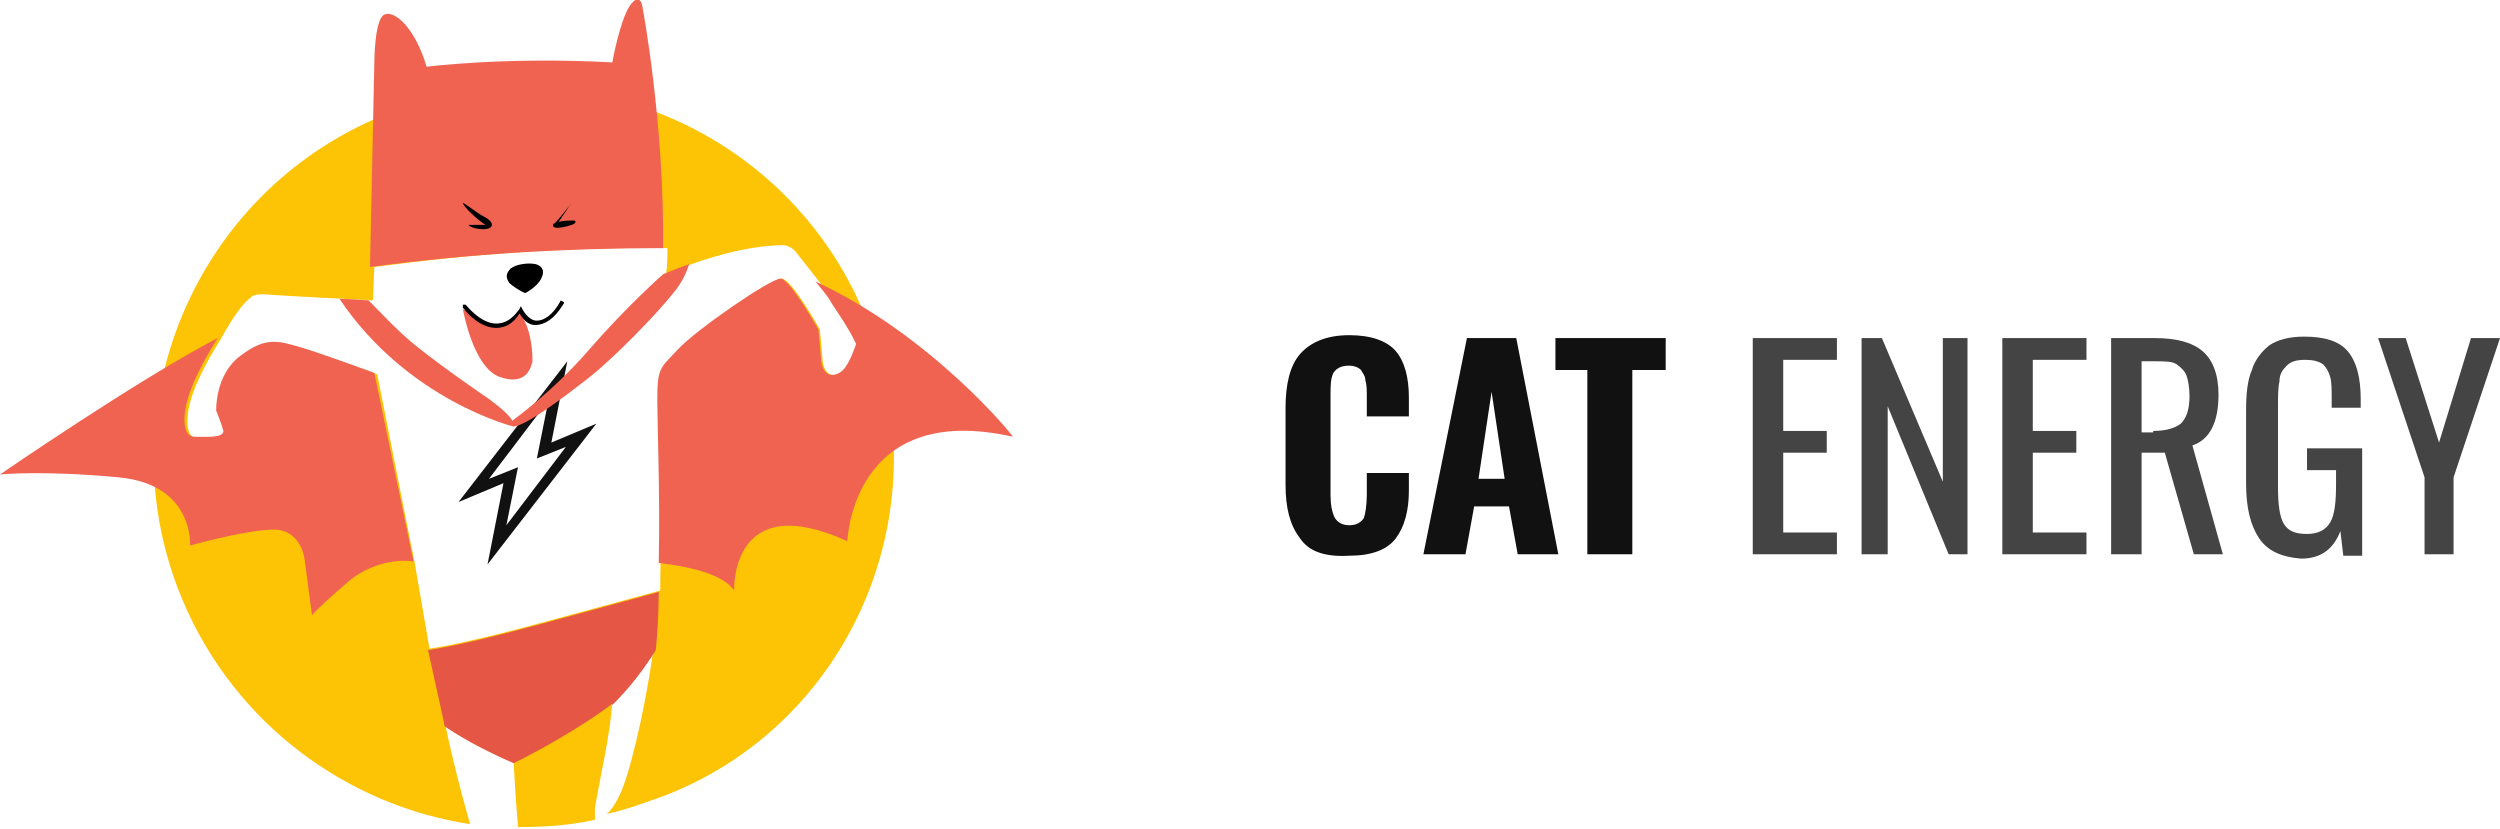
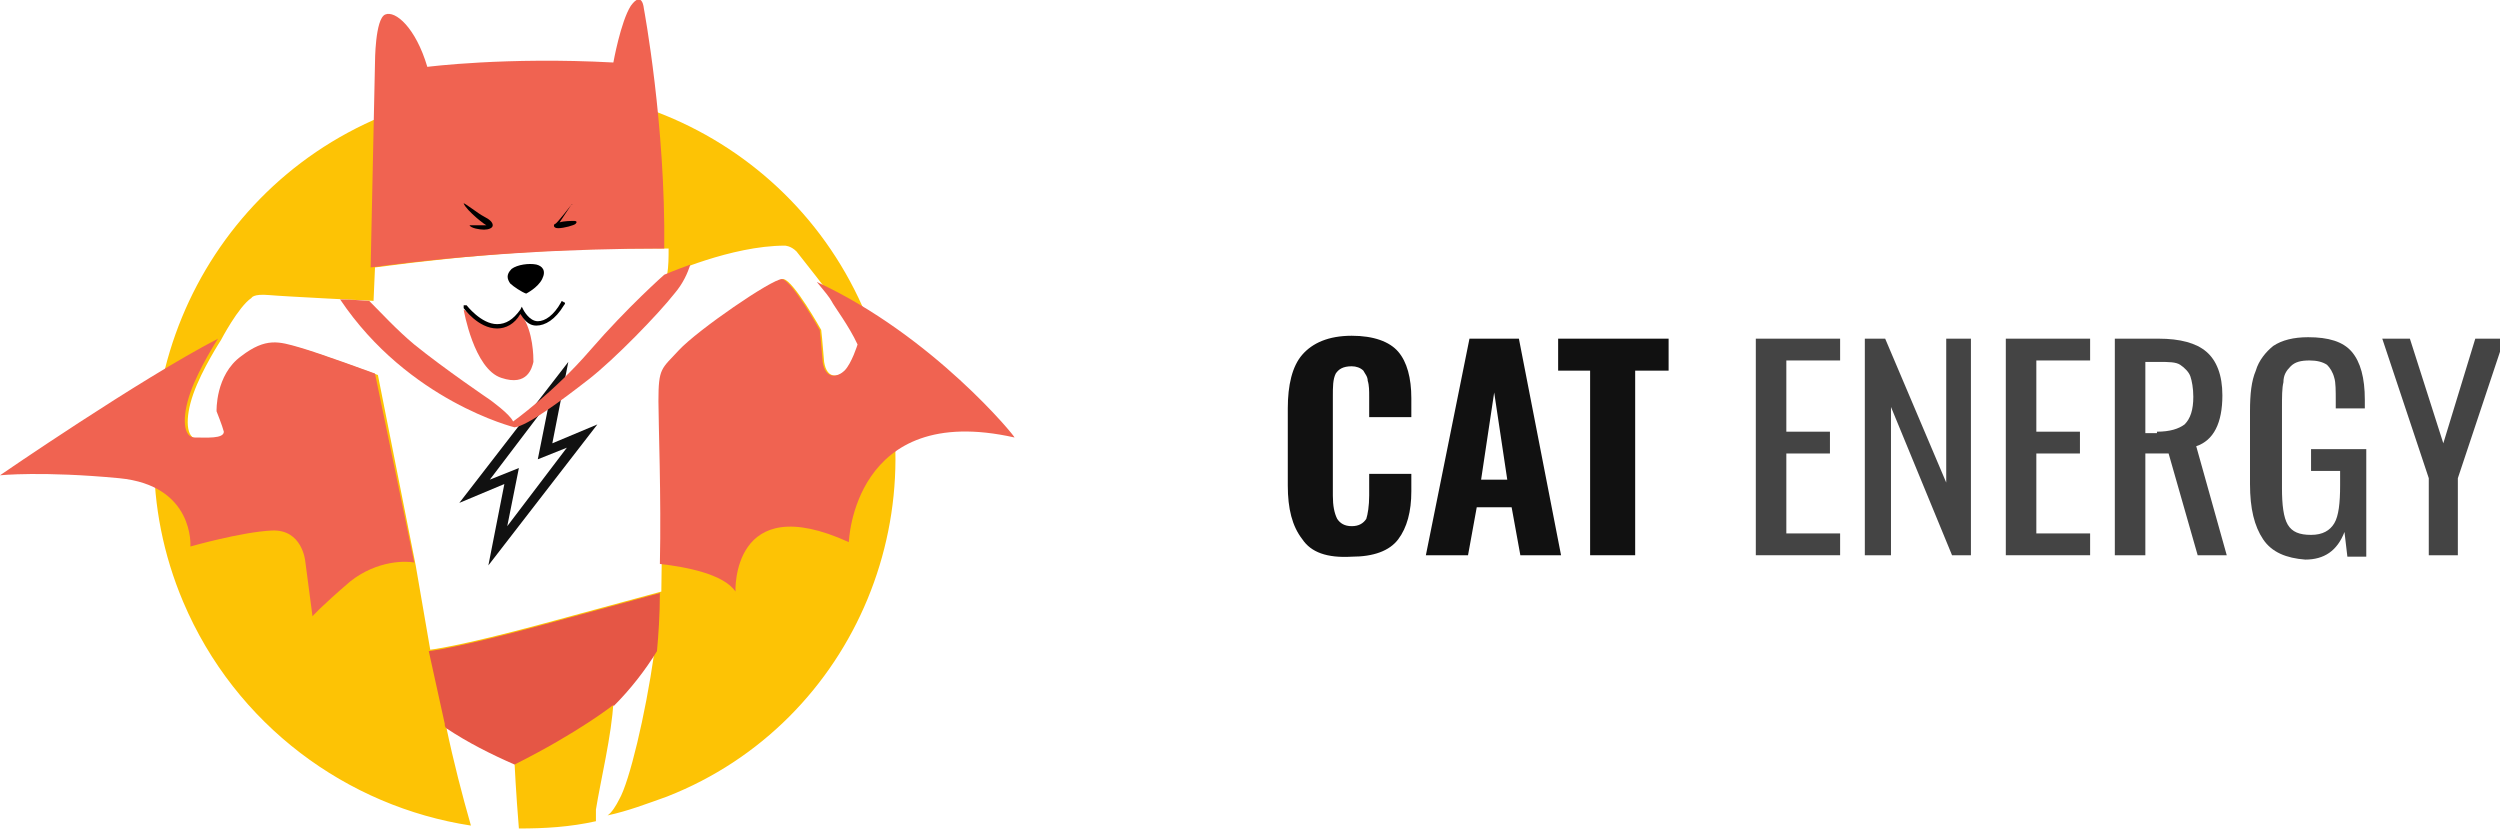
- <svg xmlns="http://www.w3.org/2000/svg" version="1.1" x="0px" y="0px" viewBox="0 0 172.3 57.1" style="enable-background:new 0 0 172.3 57.1;" xml:space="preserve">
+ <svg xmlns="http://www.w3.org/2000/svg" version="1.1" x="0px" y="0px" viewBox="0 0 172 57" style="enable-background:new 0 0 172.3 57.1;" xml:space="preserve">
  <style type="text/css">
    .st0 {
      fill: #FDC305;
    }
    .st1 {
      fill: #F06351;
    }
    .st2 {
      fill: #E55645;
    }
    .st3 {
      fill: #111111;
    }
    .st4 {
      fill: #444444;
    }
  </style>
  <path class="st0" d="M59.6,21.7C54.2,8.7,39.3,2.6,26.3,8S7.1,28.4,12.6,41.4c3.6,8.5,11.3,14.1,19.8,15.4c-0.6-2.1-1.2-4.4-1.7-6.8   c1.5,1,3.1,1.8,4.7,2.5c0,0,0,0,0,0c0,0,0.1,2.1,0.3,4.5c1.8,0,3.5-0.1,5.3-0.5c0-0.2,0-0.4,0-0.8c0.3-1.9,1.1-5.2,1.2-7.4   c1.1-1.1,2.1-2.3,2.9-3.7c0,0,0,0,0,0c0,0.1,0,0.3-0.1,0.4c-0.6,4.2-1.7,8.8-2.4,10c-0.2,0.4-0.5,0.9-0.8,1.1   c1.4-0.3,2.7-0.8,4.1-1.3C58.9,49.7,65.1,34.7,59.6,21.7z M58.2,25.5c-0.4,0.4-1.3,0.7-1.5-0.6c-0.1-1.3-0.2-2.2-0.2-2.2   s-1.9-3.4-2.6-3.5c-0.7,0-5.8,3.5-7.1,4.9c-1.2,1.3-1.4,1.2-1.4,3.5c0,1.7,0.2,8.1,0.1,13.1v0v0c0,0-2.2,0.6-8.1,2.2   c-5.9,1.6-7.8,1.8-7.8,1.8l-1-5.8c0,0,0,0,0,0c0,0,0,0,0,0c0,0,0,0,0,0c0,0,0,0,0,0c0,0,0,0,0,0c0,0,0,0,0,0l-2.6-13.1   c0,0-3.8-1.4-5.2-1.8c-1.4-0.4-2.3-0.7-4,0.6c-1.8,1.3-1.7,3.8-1.7,3.8s0.4,1,0.5,1.4c0,0.5-1.2,0.4-2,0.4s-0.9-1.4-0.3-3.1   c0.6-1.7,1.9-3.7,1.9-3.7s1.2-2.3,2.1-2.9c0,0,0.1-0.3,1.2-0.2c1.1,0.1,7.2,0.4,7.2,0.4l0.1-2.3c6.7-0.9,13.4-1.4,20.2-1.3   c0,0.6,0,1.2-0.1,1.8c0,0,4.4-2,8.1-2c0,0,0.4,0,0.8,0.4c0.3,0.4,2.4,3,2.6,3.4c0.2,0.4,1.2,1.7,1.8,3C59,23.7,58.6,25.1,58.2,25.5z   " />
  <path class="st1" d="M56.2,19.4c0.5,0.6,0.9,1.1,1,1.3c0.2,0.4,1.2,1.7,1.8,3c0,0-0.4,1.3-0.9,1.8c-0.4,0.4-1.3,0.7-1.5-0.6   c-0.1-1.3-0.2-2.2-0.2-2.2s-1.9-3.4-2.6-3.5c-0.7,0-5.8,3.5-7.1,4.9c-1.2,1.3-1.4,1.2-1.4,3.5c0,1.5,0.2,6.6,0.1,11.2   c1.8,0.2,4.4,0.7,5.2,1.9c0,0-0.3-7.1,7.8-3.4c0,0,0.3-9.7,11.4-7.2C69.9,30.1,64.2,23.1,56.2,19.4z" />
  <path class="st1" d="M45.7,17.1c0.1-8.5-1.4-16.5-1.4-16.5s-0.1-1.3-0.9-0.2c-0.7,1.1-1.2,3.9-1.2,3.9c-7.4-0.4-12.8,0.3-12.8,0.3   c-0.8-2.7-2.2-3.9-2.9-3.6c-0.7,0.3-0.7,3.3-0.7,3.3l-0.3,14.1C32.2,17.5,39,17.1,45.7,17.1z" />
  <path class="st2" d="M45.2,44.8c0.1-1.1,0.2-2.5,0.2-4c0,0-2.2,0.6-8.1,2.2c-5.9,1.6-7.8,1.8-7.8,1.8l1.1,5c0,0.1,0,0.2,0.1,0.3   c1.5,1,3.1,1.8,4.7,2.5c4.4-2.2,6.8-4.1,6.8-4.1c0,0,0,0,0,0.1C43.4,47.4,44.4,46.1,45.2,44.8z" />
  <path d="M31.9,14c0-0.1,1,0.7,1.4,0.9s0.6,0.4,0.6,0.6s-0.3,0.3-0.6,0.3s-0.9-0.1-1-0.3c0,0,0.6,0,0.9,0h0.3   C33.5,15.6,32.1,14.5,31.9,14z" />
  <path d="M39.3,14.1c0,0-1,1.3-1.1,1.3s-0.2,0.3,0.2,0.3s1.1-0.2,1.2-0.3s0.1-0.2-0.1-0.2c-0.2,0-0.7,0-1,0.1L39.3,14.1   C39.4,14.1,39.4,14,39.3,14.1z" />
  <path d="M36.2,20.2c0,0,0.8-0.4,1.1-1s0-0.9-0.4-1c-0.5-0.1-1.3,0-1.7,0.3c-0.4,0.4-0.3,0.7-0.1,1C35.3,19.7,35.9,20.1,36.2,20.2z" />
  <path class="st1" d="M35.8,21.4c0,0-0.2,0.4-0.5,0.6c-0.2,0.2-0.6,0.4-1,0.4c-0.6,0-1.1-0.2-1.5-0.4c-0.2-0.1-0.4-0.3-0.5-0.4   c-0.2-0.2-0.4-0.3-0.4-0.3s0.7,4.1,2.6,4.7c1.8,0.6,2.1-0.7,2.2-1.1c0-0.3,0-2.1-0.8-3.2C35.9,21.4,35.9,21.6,35.8,21.4z" />
  <g>
    <path d="M34.2,22.6C34.1,22.6,34.1,22.6,34.2,22.6c-1.3,0-2.3-1.4-2.3-1.4c0-0.1,0-0.2,0-0.2c0.1,0,0.2,0,0.2,0c0,0,1,1.3,2.1,1.3     c0,0,0,0,0,0c0.6,0,1.1-0.3,1.6-1l0.1-0.2l0.1,0.2c0,0,0.4,0.8,1,0.8c0.5,0,1.1-0.4,1.6-1.3c0-0.1,0.1-0.1,0.2,0     c0.1,0,0.1,0.1,0,0.2c-0.6,1-1.3,1.4-1.9,1.4c-0.6,0-0.9-0.5-1.1-0.8C35.4,22.3,34.8,22.6,34.2,22.6z" />
  </g>
  <path class="st3" d="M41.1,29.2l-3.1,1.3l1.1-5.6l-7.5,9.7l3.1-1.3l-1.1,5.6L41.1,29.2z M33.7,33l4.1-5.4l-0.8,4l2-0.8l-4.1,5.4   l0.8-4L33.7,33z" />
  <path class="st1" d="M45.7,18.9c0,0-2.5,2.2-5.1,5.2c-2.5,2.9-5.3,4.9-5.3,4.9c-0.2-0.5-1.6-1.5-1.6-1.5s-3.1-2.1-5.2-3.8   c-1.2-1-2.3-2.2-3.1-3c-0.3,0-1.1-0.1-2-0.1c4.7,7,12,8.8,12,8.8c0.9-0.1,3.3-1.9,5.1-3.3s4.8-4.5,5.9-5.9c0.6-0.7,0.9-1.4,1.1-2   C46.4,18.6,45.7,18.9,45.7,18.9z" />
  <path class="st1" d="M25.8,25.7c0,0-3.8-1.4-5.2-1.8c-1.4-0.4-2.3-0.7-4,0.6c-1.8,1.3-1.7,3.8-1.7,3.8s0.4,1,0.5,1.4   c0,0.5-1.2,0.4-2,0.4s-0.9-1.4-0.3-3.1c0.6-1.7,1.9-3.7,1.9-3.7c-5.4,2.8-15,9.4-15,9.4s2.9-0.3,8.2,0.2c5.2,0.5,4.9,4.7,4.9,4.7   s3.5-1,5.6-1.1c2.1-0.1,2.3,2.1,2.3,2.1l0.5,3.8c0,0,0.5-0.6,2.6-2.4c1.9-1.5,3.9-1.4,4.4-1.3c0,0,0,0,0,0L25.8,25.7z" />
  <g>
    <path class="st3" d="M89.6,37.1c-0.7-0.9-1-2.1-1-3.7v-5.3c0-1.6,0.3-2.9,1-3.7c0.7-0.8,1.8-1.3,3.4-1.3c1.5,0,2.6,0.4,3.2,1.1     c0.6,0.7,0.9,1.8,0.9,3.2v1.3h-2.9v-1.4c0-0.4,0-0.8-0.1-1.1c0-0.3-0.2-0.5-0.3-0.7c-0.2-0.2-0.5-0.3-0.8-0.3     c-0.6,0-0.9,0.2-1.1,0.5c-0.2,0.4-0.2,0.9-0.2,1.6v6.8c0,0.7,0.1,1.2,0.3,1.6c0.2,0.3,0.5,0.5,1,0.5c0.5,0,0.8-0.2,1-0.5     c0.1-0.3,0.2-0.9,0.2-1.6v-1.5h2.9v1.2c0,1.4-0.3,2.5-0.9,3.3c-0.6,0.8-1.7,1.2-3.2,1.2C91.3,38.4,90.2,38,89.6,37.1z" />
    <path class="st3" d="M101.1,23.3h3.4l2.9,14.9h-2.8l-0.6-3.3h-2.4l-0.6,3.3h-2.9L101.1,23.3z M103.7,33l-0.9-6l-0.9,6H103.7z" />
    <path class="st3" d="M109.5,25.5h-2.3v-2.2h7.6v2.2h-2.3v12.7h-3.1V25.5z" />
    <path class="st4" d="M120.8,23.3h5.8v1.5h-3.7v4.9h3v1.5h-3v5.5h3.7v1.5h-5.8V23.3z" />
    <path class="st4" d="M128.3,23.3h1.4l4.2,9.9v-9.9h1.7v14.9h-1.3L130.1,28v10.2h-1.8V23.3z" />
    <path class="st4" d="M138,23.3h5.8v1.5h-3.7v4.9h3v1.5h-3v5.5h3.7v1.5H138V23.3z" />
    <path class="st4" d="M145.5,23.3h3c1.5,0,2.6,0.3,3.3,0.9c0.7,0.6,1.1,1.6,1.1,3c0,1.9-0.6,3.1-1.8,3.5l2.1,7.5h-2l-2-7h-1.6v7     h-2.1V23.3z M148.4,29.7c0.9,0,1.5-0.2,1.9-0.5c0.4-0.4,0.6-1,0.6-1.9c0-0.6-0.1-1.1-0.2-1.4c-0.1-0.3-0.4-0.6-0.7-0.8     c-0.3-0.2-0.8-0.2-1.5-0.2h-0.9v4.9H148.4z" />
    <path class="st4" d="M155.7,37.1c-0.6-0.9-0.9-2.1-0.9-3.8v-5c0-1.2,0.1-2.1,0.4-2.8c0.2-0.7,0.7-1.3,1.2-1.7     c0.6-0.4,1.4-0.6,2.4-0.6c1.4,0,2.4,0.3,3,1c0.6,0.7,0.9,1.8,0.9,3.3v0.6h-2v-0.5c0-0.7,0-1.3-0.1-1.6c-0.1-0.4-0.3-0.7-0.5-0.9     c-0.3-0.2-0.7-0.3-1.2-0.3c-0.6,0-1,0.1-1.3,0.4c-0.3,0.3-0.5,0.6-0.5,1.1c-0.1,0.4-0.1,1-0.1,1.8v5.5c0,1.1,0.1,2,0.4,2.5     c0.3,0.5,0.8,0.7,1.6,0.7c0.8,0,1.3-0.3,1.6-0.8c0.3-0.5,0.4-1.4,0.4-2.6v-1H159v-1.5h3.8v7.4h-1.3l-0.2-1.7     c-0.5,1.3-1.4,1.9-2.7,1.9C157.3,38.4,156.3,38,155.7,37.1z" />
    <path class="st4" d="M167.1,32.9l-3.2-9.6h1.9l2.3,7.2l2.2-7.2h2l-3.2,9.6v5.3h-2V32.9z" />
  </g>
</svg>
